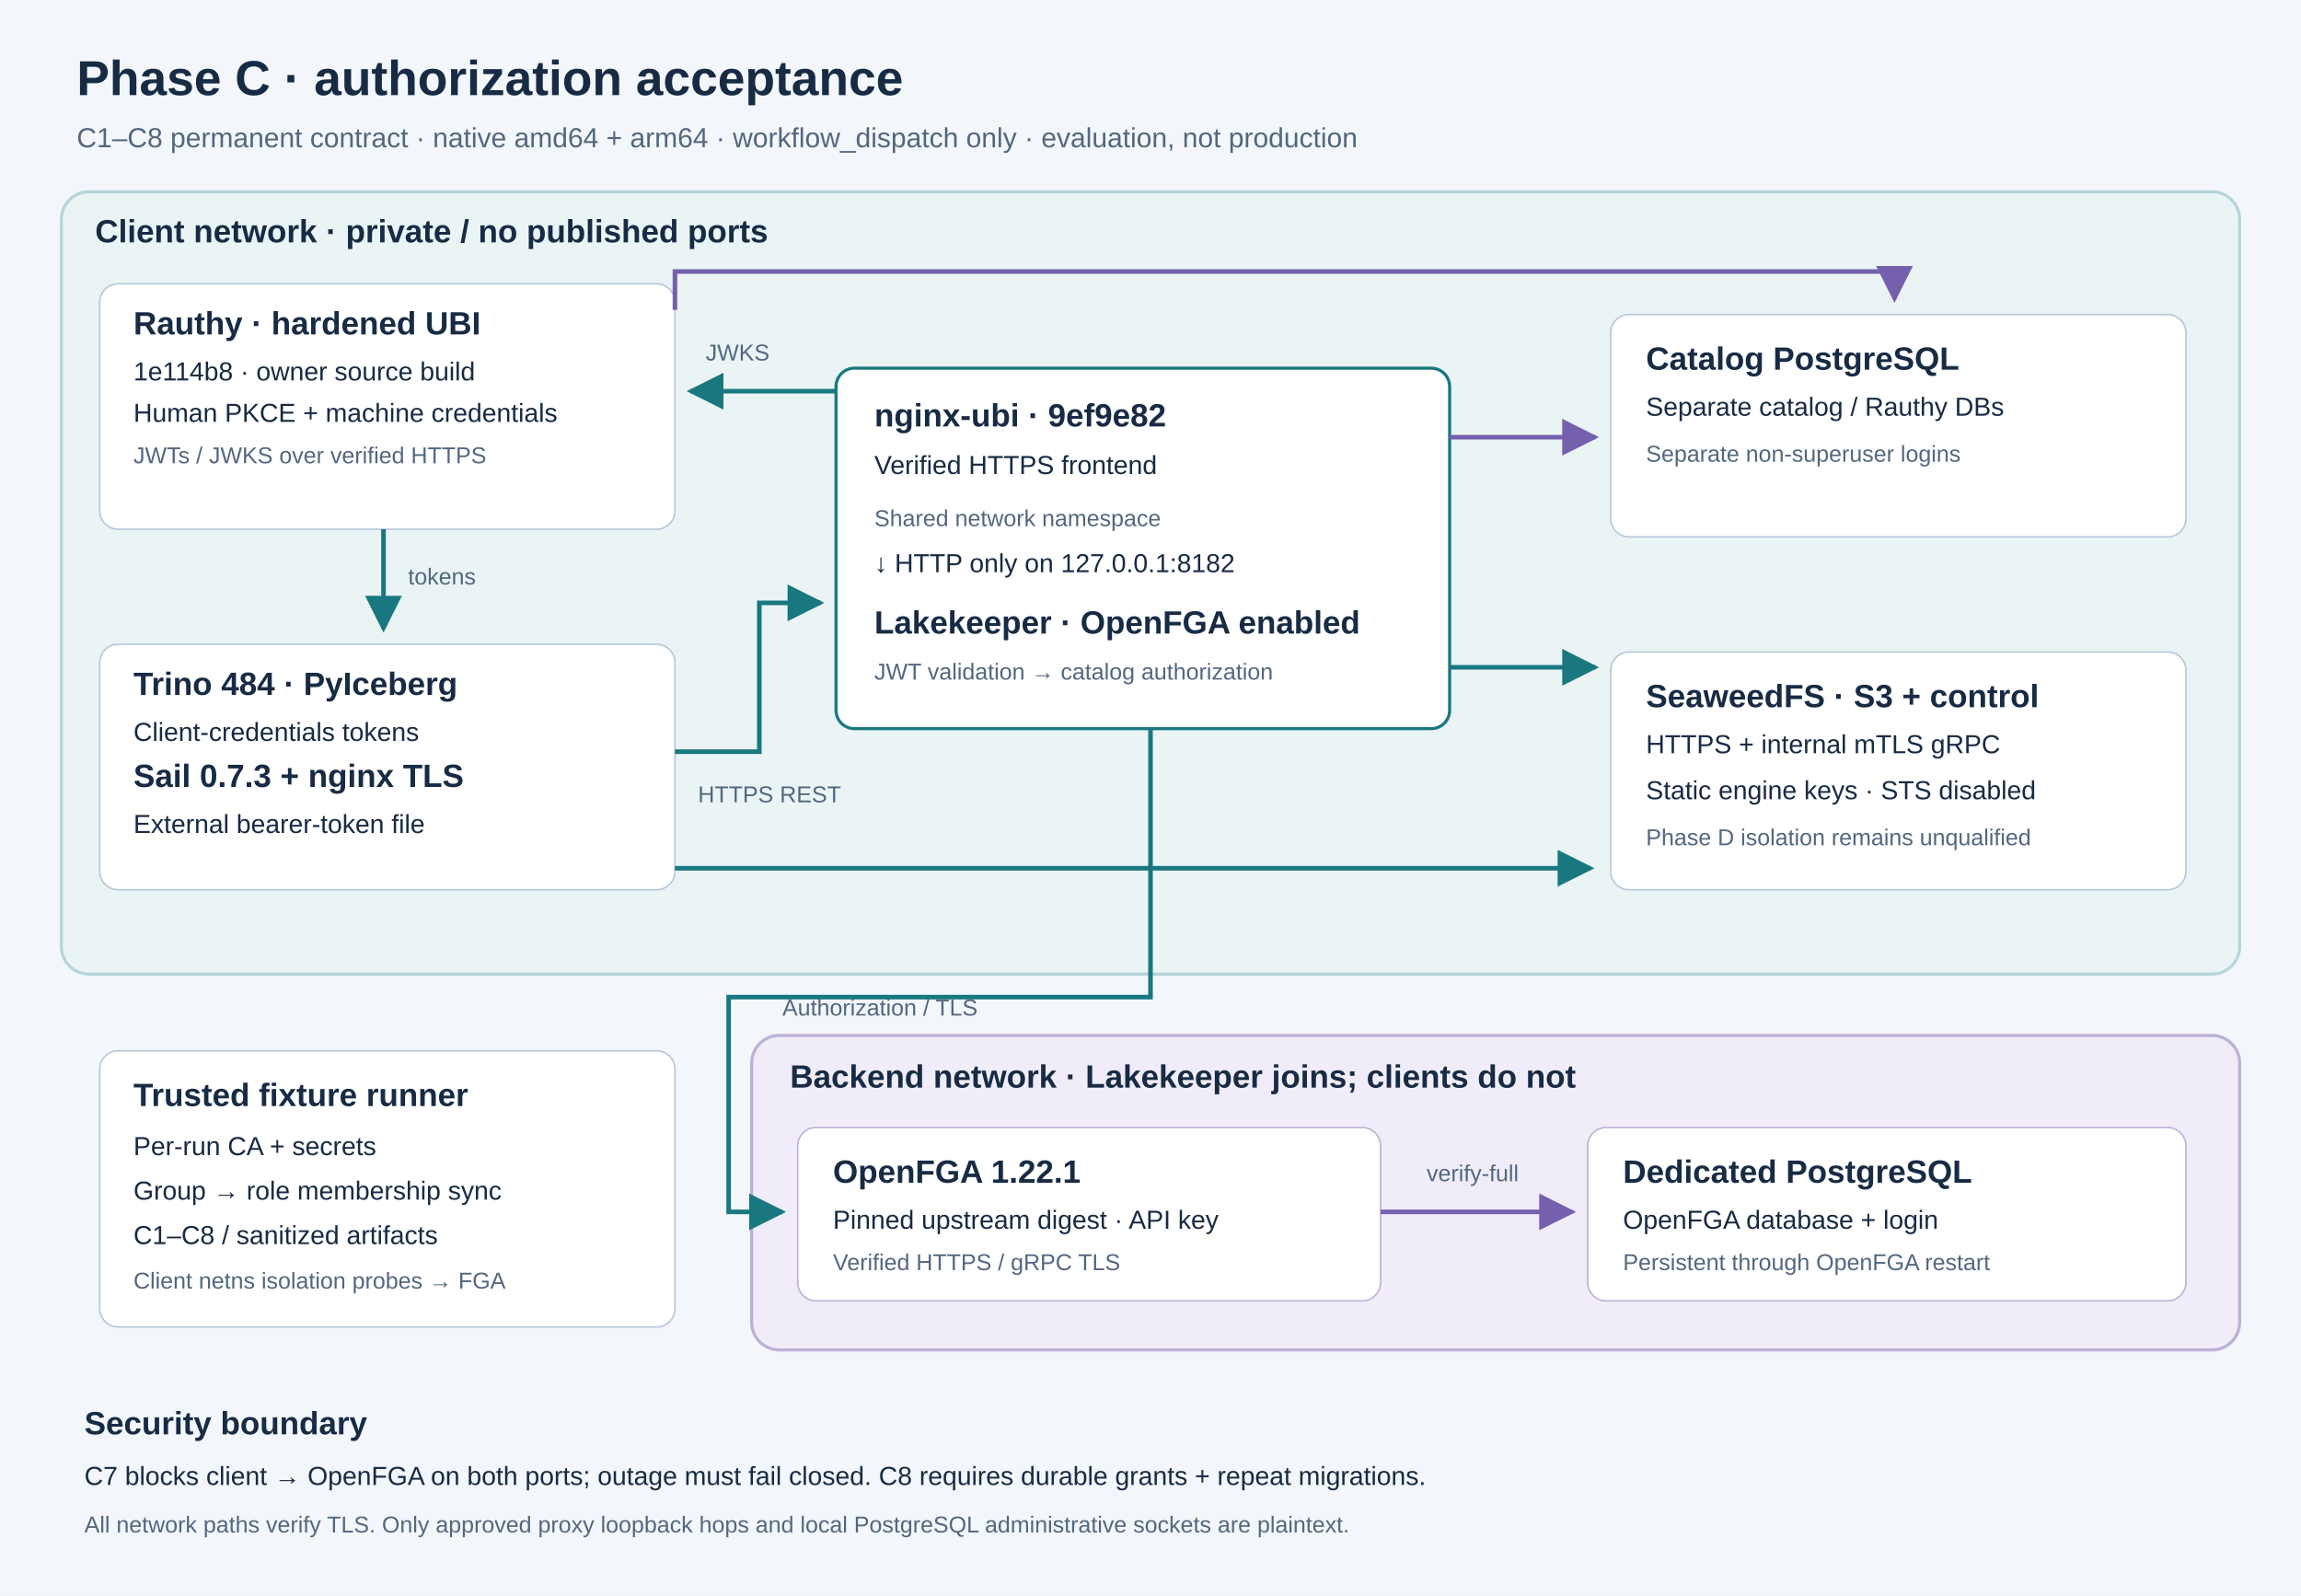
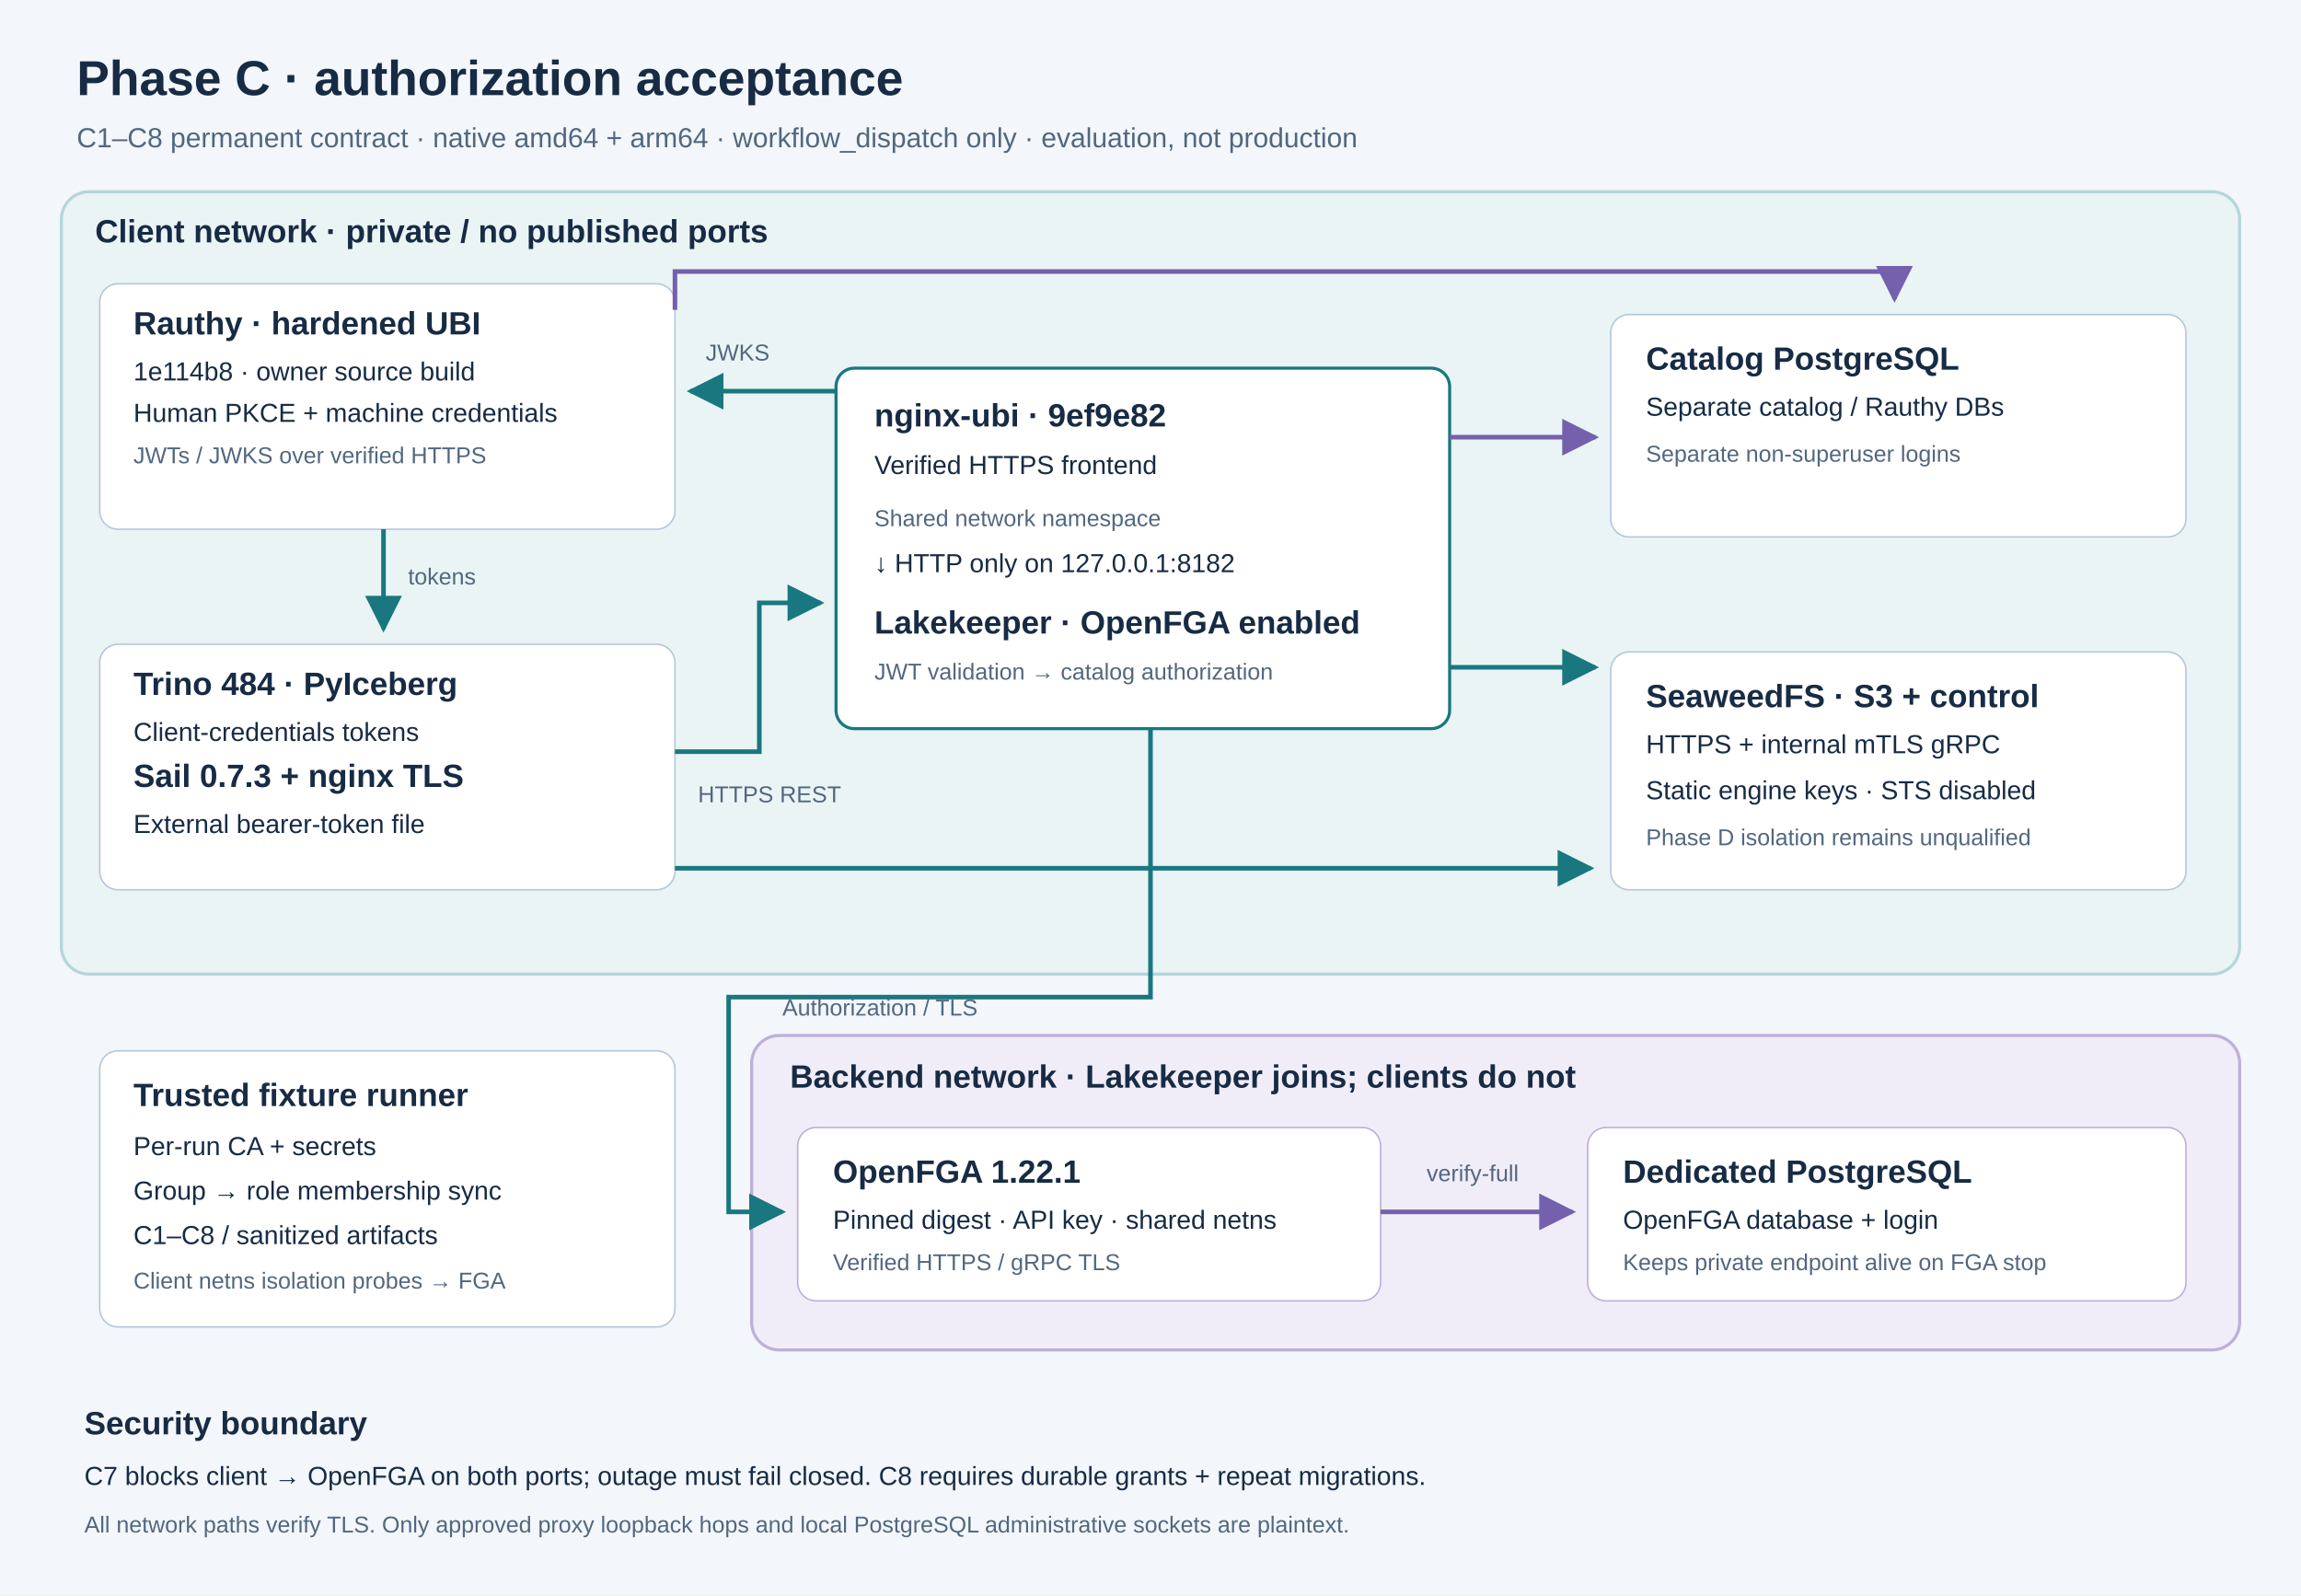
<svg xmlns="http://www.w3.org/2000/svg" width="1500" height="1040" viewBox="0 0 1500 1040" role="img" aria-labelledby="title desc">
  <defs>
    <style>text{font-family:Arial,Helvetica,sans-serif;fill:#172b44}.title{font-size:32px;font-weight:700}.sub{font-size:18px;fill:#52677f}.label{font-size:21px;font-weight:700}.body{font-size:17px}.small{font-size:15px;fill:#52677f}.line{fill:none;stroke:#197780;stroke-width:3;marker-end:url(#arrow)}.db{fill:none;stroke:#7460ad;stroke-width:3;marker-end:url(#purple)}</style>
    <marker id="arrow" viewBox="0 0 10 10" refX="9" refY="5" markerWidth="8" markerHeight="8" orient="auto">
      <path d="M0 0 L10 5 L0 10z" fill="#197780" />
    </marker>
    <marker id="purple" viewBox="0 0 10 10" refX="9" refY="5" markerWidth="8" markerHeight="8" orient="auto">
      <path d="M0 0 L10 5 L0 10z" fill="#7460ad" />
    </marker>
  </defs>
  <rect width="1500" height="1040" fill="#f3f6fa" />
  <text x="50" y="62" class="title">Phase C · authorization acceptance</text>
  <text x="50" y="96" class="sub">C1–C8 permanent contract · native amd64 + arm64 · workflow_dispatch only · evaluation, not production</text>
  <rect x="40" y="125" width="1420" height="510" rx="18" fill="#eaf4f5" stroke="#b4d6da" stroke-width="2" />
  <text x="62" y="158" class="label">Client network · private / no published ports</text>
  <rect x="65" y="185" width="375" height="160" rx="12" fill="white" stroke="#b4c7db" />
  <text x="87" y="218" class="label">Rauthy · hardened UBI</text>
  <text x="87" y="248" class="body">1e114b8 · owner source build</text>
  <text x="87" y="275" class="body">Human PKCE + machine credentials</text>
  <text x="87" y="302" class="small">JWTs / JWKS over verified HTTPS</text>
  <rect x="65" y="420" width="375" height="160" rx="12" fill="white" stroke="#b4c7db" />
  <text x="87" y="453" class="label">Trino 484 · PyIceberg</text>
  <text x="87" y="483" class="body">Client-credentials tokens</text>
  <text x="87" y="513" class="label">Sail 0.7.3 + nginx TLS</text>
  <text x="87" y="543" class="body">External bearer-token file</text>
  <path d="M250 345 V410" class="line" />
  <text x="266" y="381" class="small">tokens</text>
  <rect x="545" y="240" width="400" height="235" rx="12" fill="white" stroke="#197780" stroke-width="2" />
  <text x="570" y="278" class="label">nginx-ubi · 9ef9e82</text>
  <text x="570" y="309" class="body">Verified HTTPS frontend</text>
  <text x="570" y="343" class="small">Shared network namespace</text>
  <text x="570" y="373" class="body">↓ HTTP only on 127.0.0.1:8182</text>
  <text x="570" y="413" class="label">Lakekeeper · OpenFGA enabled</text>
  <text x="570" y="443" class="small">JWT validation → catalog authorization</text>
  <path d="M440 490 H495 V393 H535" class="line" />
  <text x="455" y="523" class="small">HTTPS REST</text>
  <path d="M545 255 H450" class="line" />
  <text x="460" y="235" class="small">JWKS</text>
  <rect x="1050" y="205" width="375" height="145" rx="12" fill="white" stroke="#b4c7db" />
  <text x="1073" y="241" class="label">Catalog PostgreSQL</text>
  <text x="1073" y="271" class="body">Separate catalog / Rauthy DBs</text>
  <text x="1073" y="301" class="small">Separate non-superuser logins</text>
  <path d="M945 285 H1040" class="db" />
  <path d="M440 202 V177 H1235 V195" class="db" />
  <rect x="1050" y="425" width="375" height="155" rx="12" fill="white" stroke="#b4c7db" />
  <text x="1073" y="461" class="label">SeaweedFS · S3 + control</text>
  <text x="1073" y="491" class="body">HTTPS + internal mTLS gRPC</text>
  <text x="1073" y="521" class="body">Static engine keys · STS disabled</text>
  <text x="1073" y="551" class="small">Phase D isolation remains unqualified</text>
  <path d="M945 435 H1040" class="line" />
  <path d="M440 566 H1037" class="line" />
  <rect x="490" y="675" width="970" height="205" rx="18" fill="#f0edf8" stroke="#bdb0d8" stroke-width="2" />
  <text x="515" y="709" class="label">Backend network · Lakekeeper joins; clients do not</text>
  <rect x="520" y="735" width="380" height="113" rx="12" fill="white" stroke="#bdb0d8" />
  <text x="543" y="771" class="label">OpenFGA 1.22.1</text>
-   <text x="543" y="801" class="body">Pinned upstream digest · API key</text>
+   <text x="543" y="801" class="body">Pinned digest · API key · shared netns</text>
  <text x="543" y="828" class="small">Verified HTTPS / gRPC TLS</text>
  <rect x="1035" y="735" width="390" height="113" rx="12" fill="white" stroke="#bdb0d8" />
  <text x="1058" y="771" class="label">Dedicated PostgreSQL</text>
  <text x="1058" y="801" class="body">OpenFGA database + login</text>
-   <text x="1058" y="828" class="small">Persistent through OpenFGA restart</text>
+   <text x="1058" y="828" class="small">Keeps private endpoint alive on FGA stop</text>
  <path d="M750 475 V650 H475 V790 H510" class="line" />
  <text x="510" y="662" class="small">Authorization / TLS</text>
  <path d="M900 790 H1025" class="db" />
  <text x="930" y="770" class="small">verify-full</text>
  <rect x="65" y="685" width="375" height="180" rx="12" fill="white" stroke="#b4c7db" />
  <text x="87" y="721" class="label">Trusted fixture runner</text>
  <text x="87" y="753" class="body">Per-run CA + secrets</text>
  <text x="87" y="782" class="body">Group → role membership sync</text>
  <text x="87" y="811" class="body">C1–C8 / sanitized artifacts</text>
  <text x="87" y="840" class="small">Client netns isolation probes → FGA</text>
  <text x="55" y="935" class="label">Security boundary</text>
  <text x="55" y="968" class="body">C7 blocks client → OpenFGA on both ports; outage must fail closed. C8 requires durable grants + repeat migrations.</text>
  <text x="55" y="999" class="small">All network paths verify TLS. Only approved proxy loopback hops and local PostgreSQL administrative sockets are plaintext.</text>
</svg>
